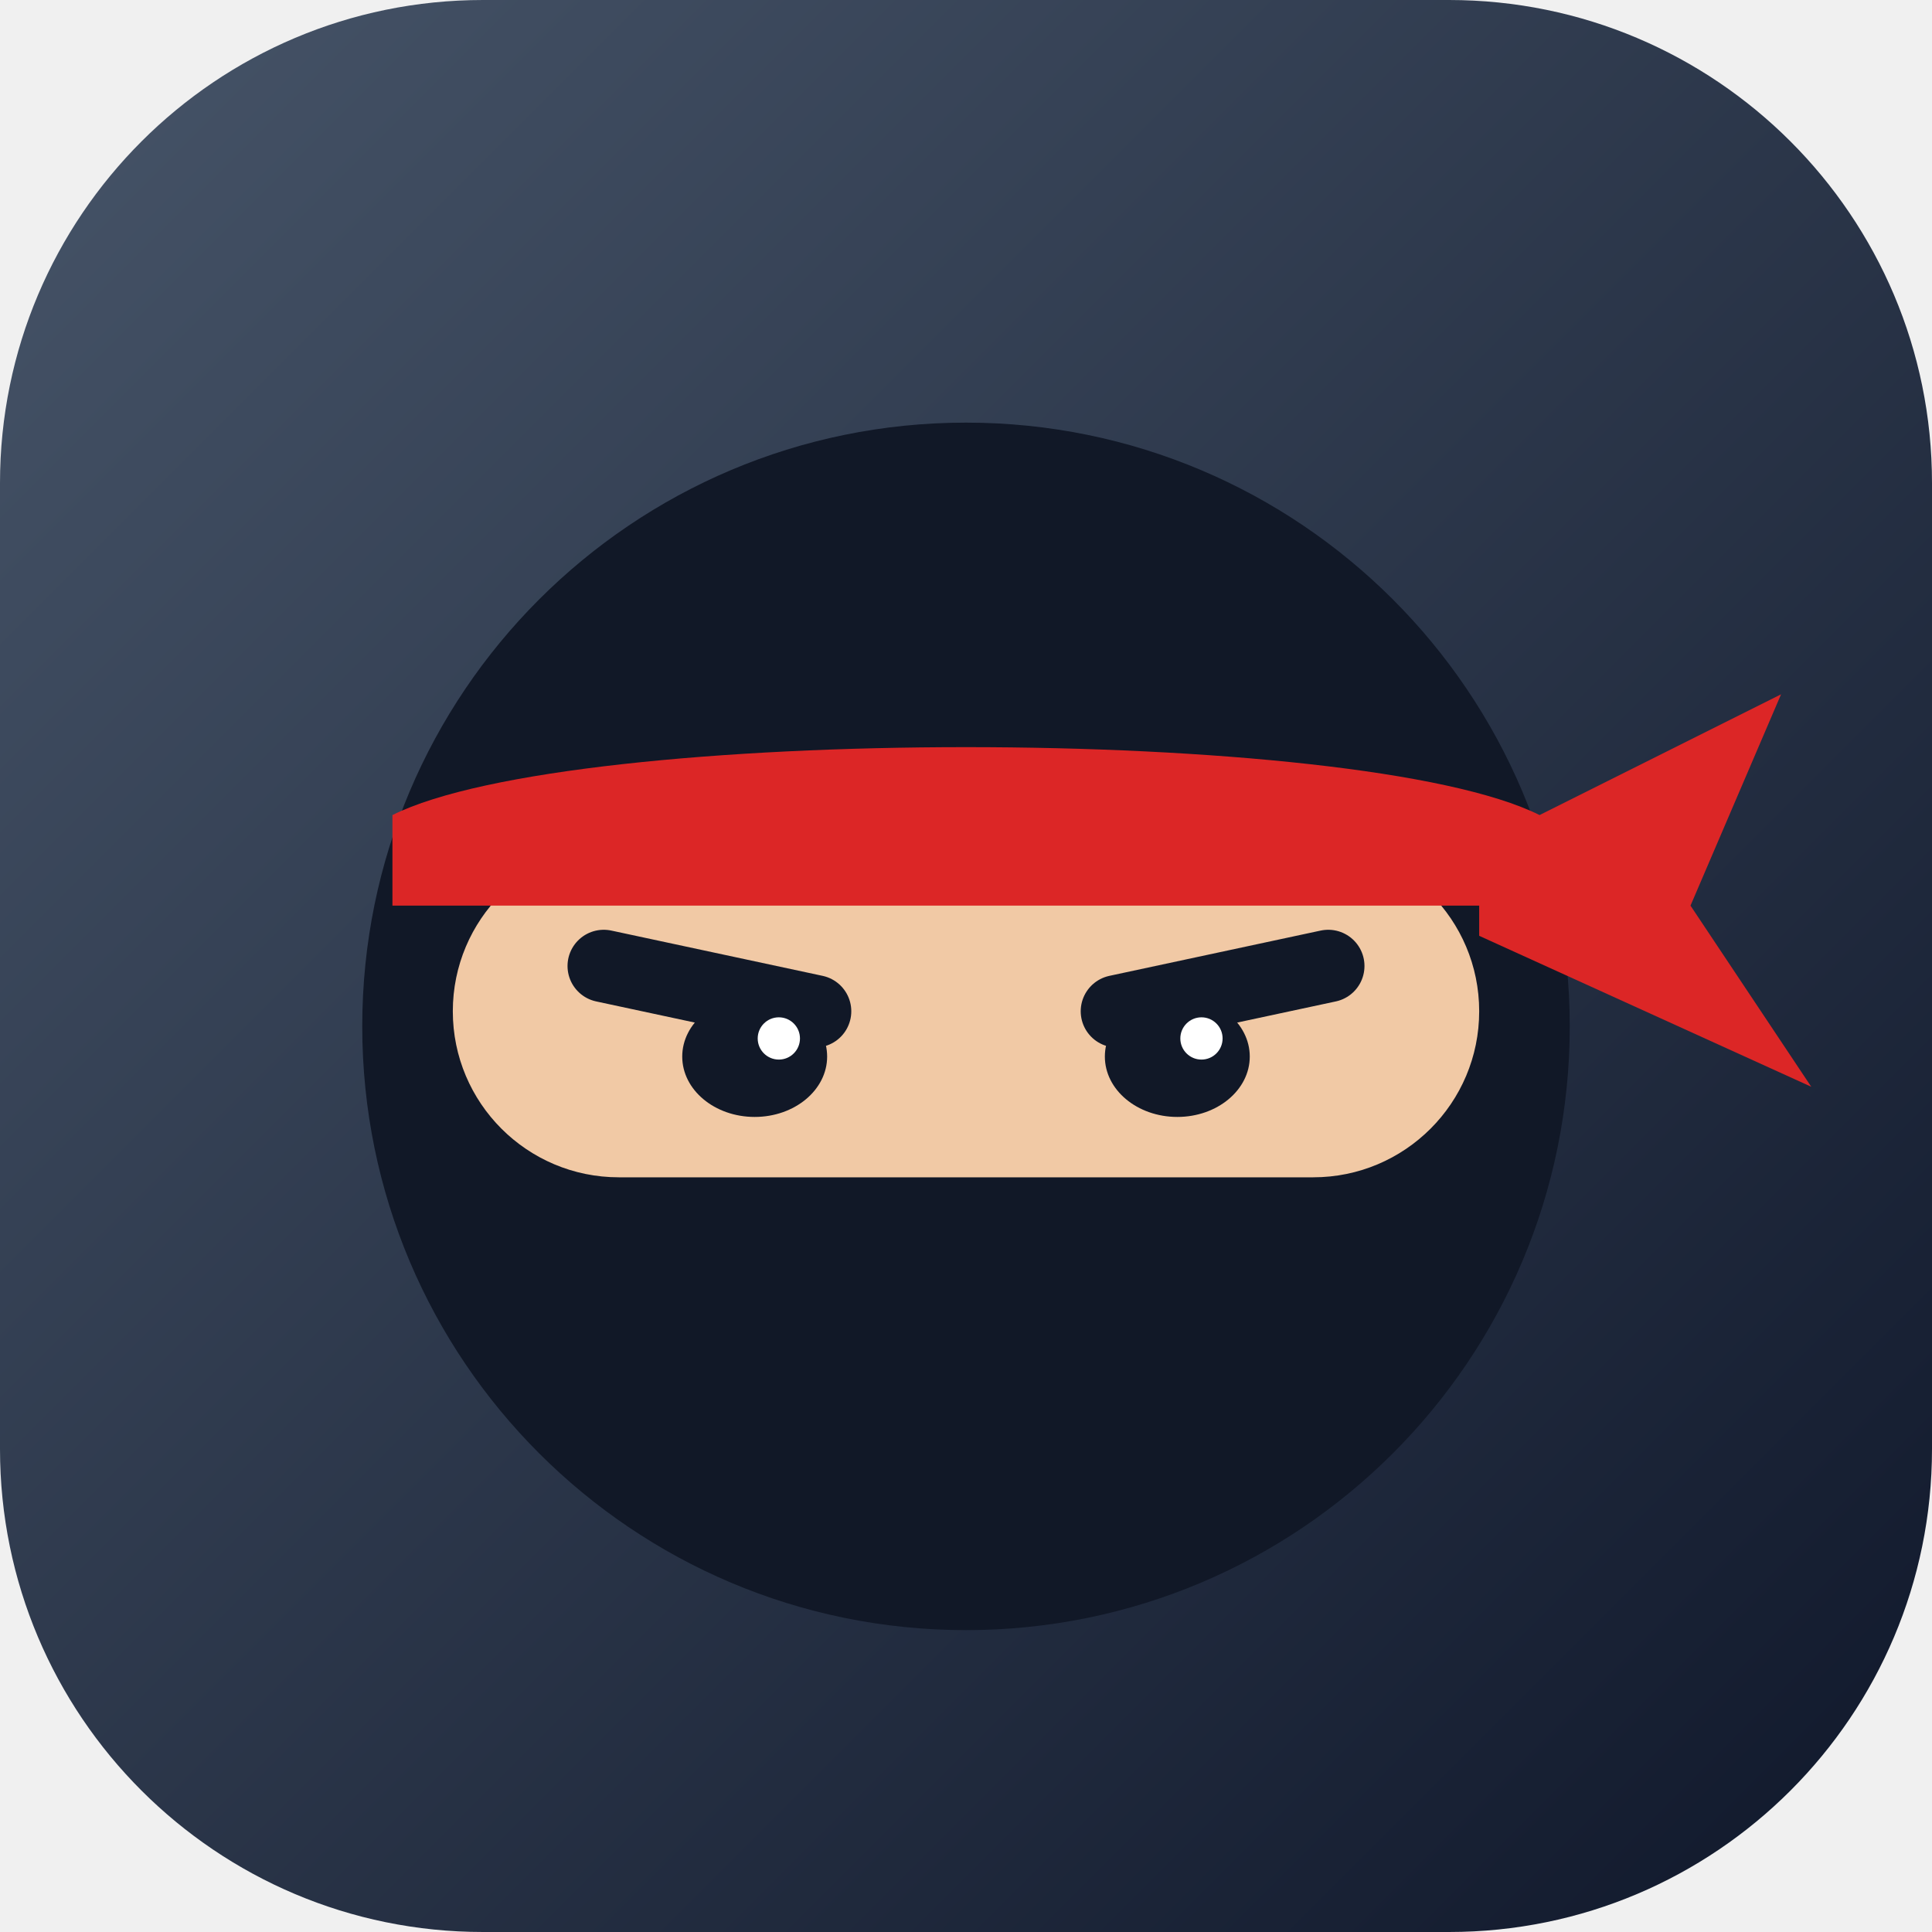
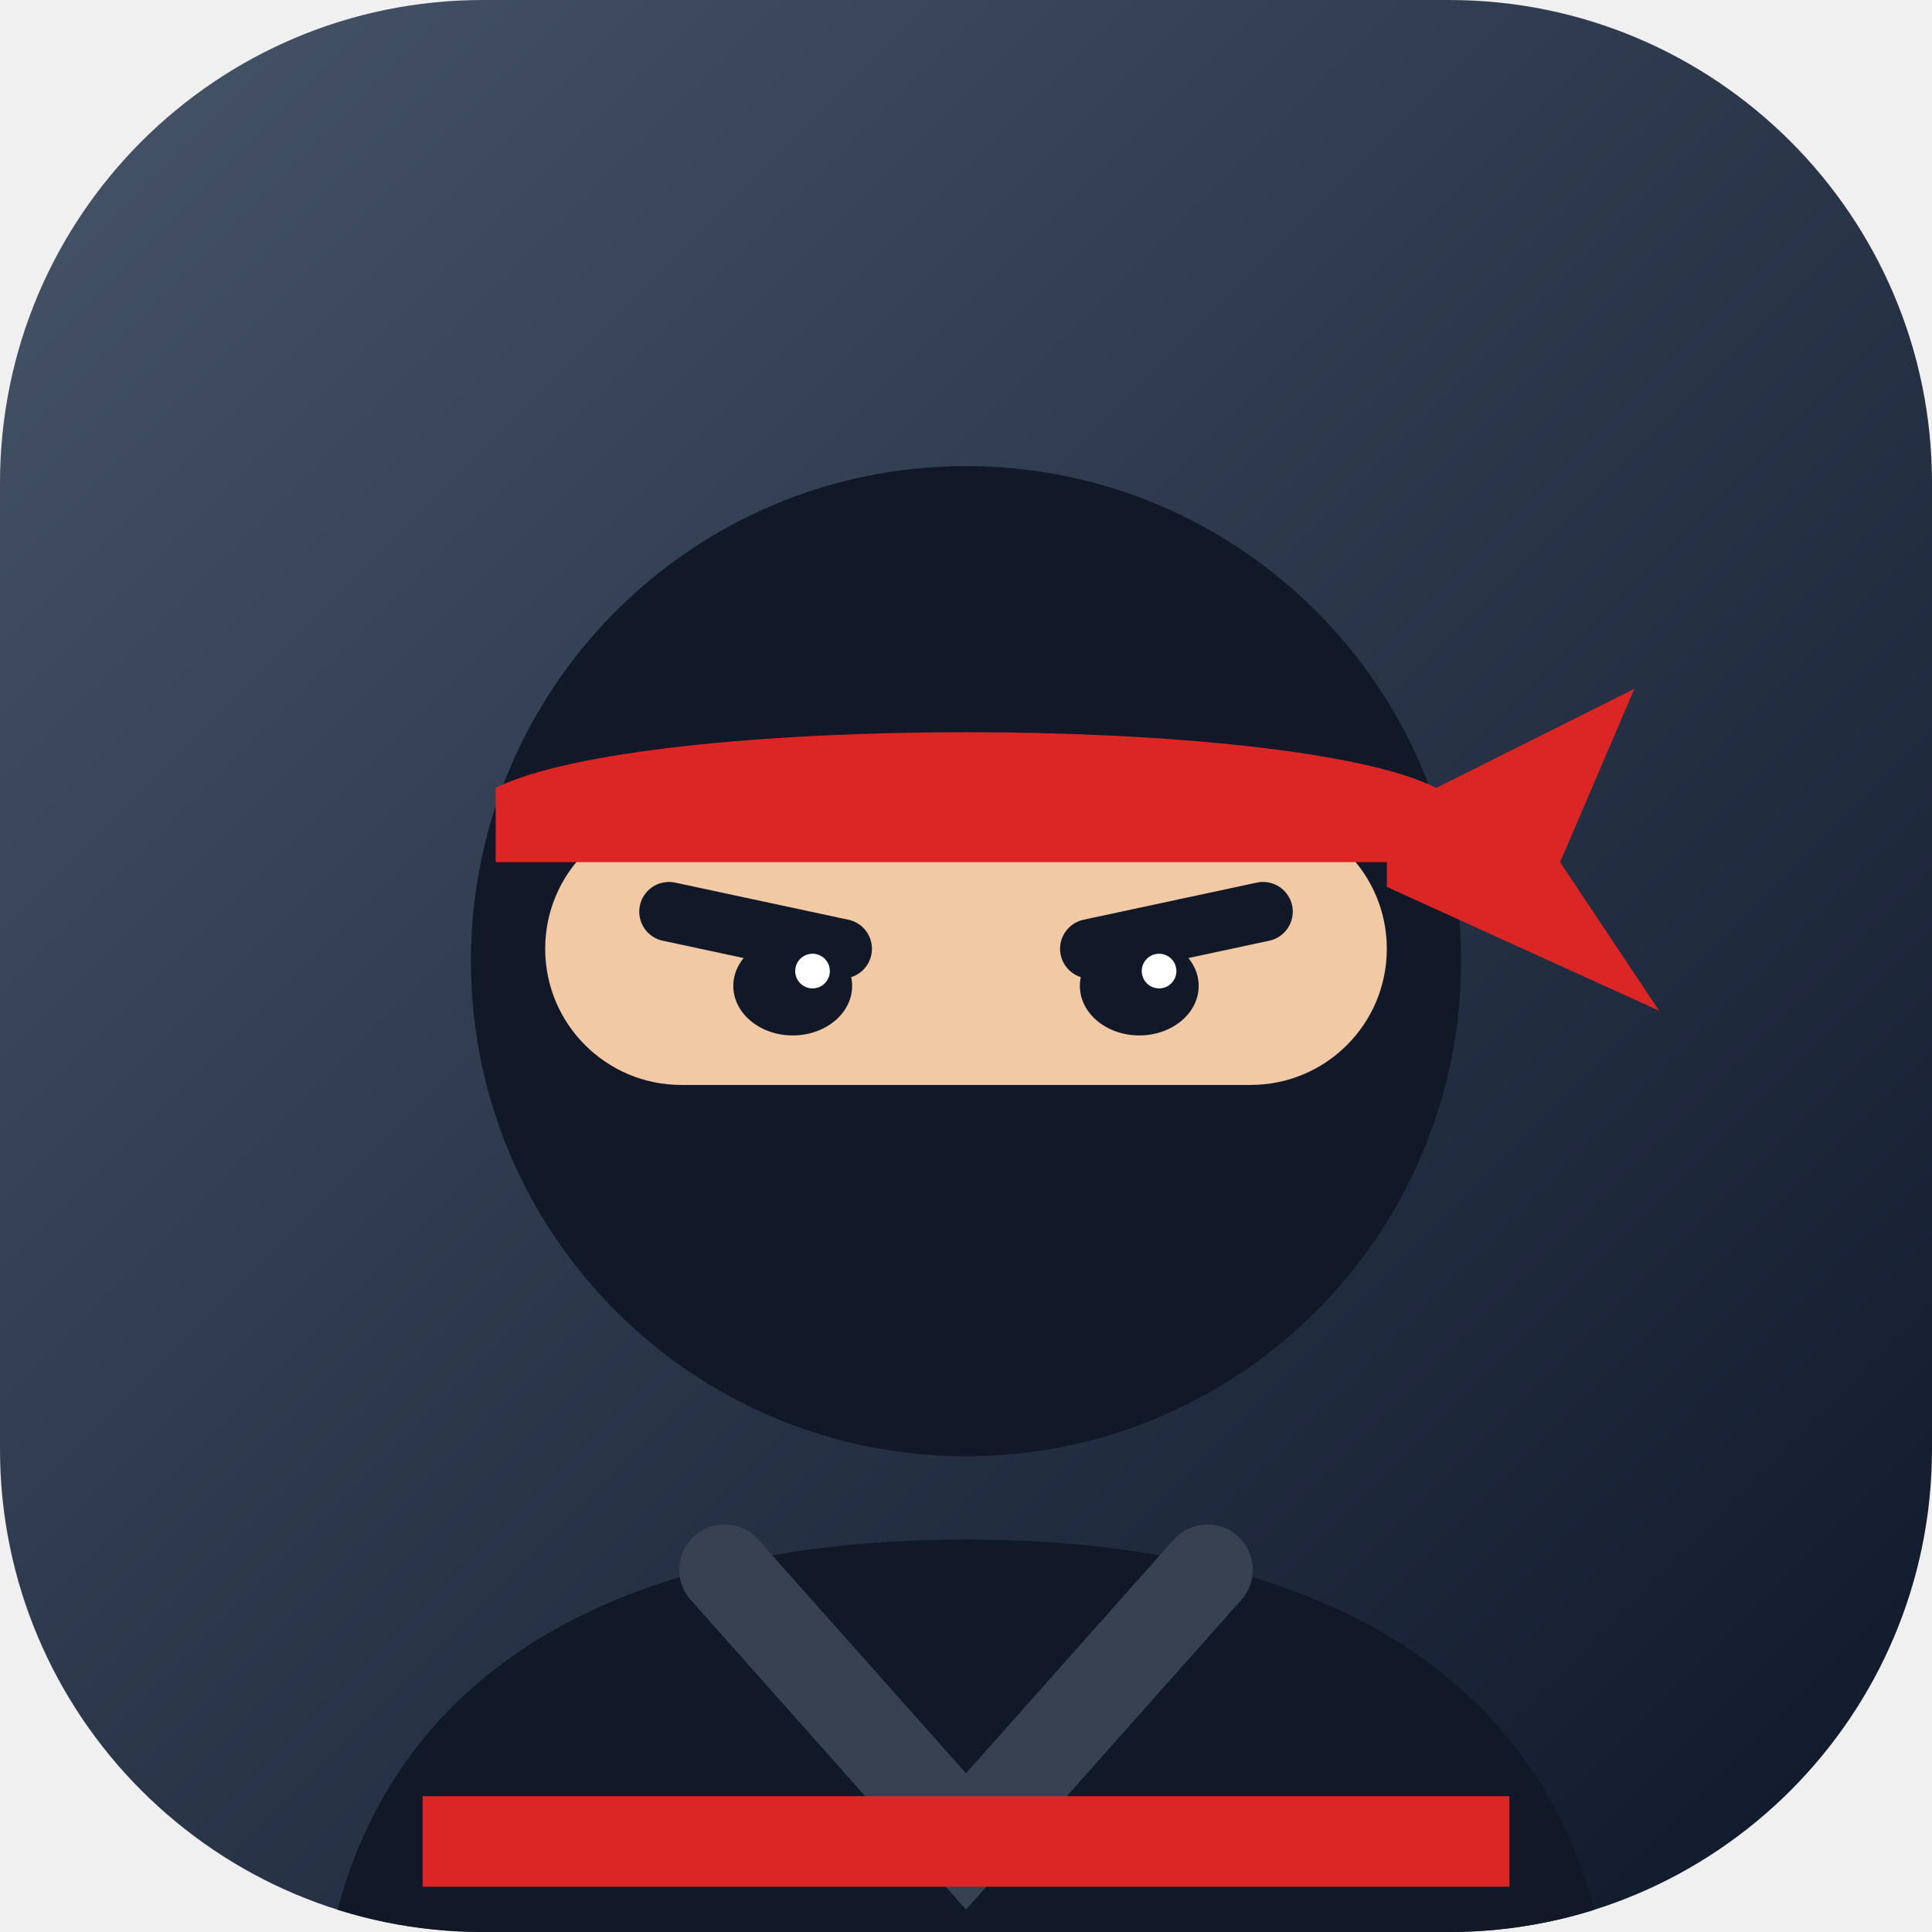
<svg xmlns="http://www.w3.org/2000/svg" viewBox="0 0 64 64" role="img" aria-label="Ninja">
  <defs>
    <linearGradient id="bg" x1="0" y1="0" x2="1" y2="1">
      <stop offset="0" stop-color="#475569" />
      <stop offset="1" stop-color="#0f172a" />
    </linearGradient>
+     <clipPath id="frame">
+       <rect width="64" height="64" rx="16" />
+     </clipPath>
  </defs>
  <rect width="64" height="64" rx="16" fill="url(#bg)" />
-   <circle cx="32" cy="34" r="20" fill="#111827" />
-   <rect x="15" y="28" width="34" height="11" rx="5.5" fill="#f1c9a5" />
-   <path d="M13 27c6-3 32-3 38 0v3H13z" fill="#dc2626" />
-   <path d="M49 28l10-5-3 7 4 6-11-5z" fill="#dc2626" />
-   <path d="M20 32l7 1.5M44 32l-7 1.5" stroke="#111827" stroke-width="2.4" stroke-linecap="round" />
-   <ellipse cx="25" cy="35" rx="2.4" ry="2" fill="#111827" />
-   <ellipse cx="39" cy="35" rx="2.4" ry="2" fill="#111827" />
-   <circle cx="25.8" cy="34.4" r=".7" fill="#fff" />
-   <circle cx="39.8" cy="34.4" r=".7" fill="#fff" />
+   <g clip-path="url(#frame)">
+     <path d="M11 64c2-9 10-13 21-13s19 4 21 13z" fill="#111827" />
+     <path d="M24 52l8 9 8-9" stroke="#374151" stroke-width="3" fill="none" stroke-linecap="round" />
+     <path d="M14 61h36" stroke="#dc2626" stroke-width="3" />
+     <g transform="translate(5.76 3.96) scale(0.82)">
+       <circle cx="32" cy="34" r="20" fill="#111827" />
+       <rect x="15" y="28" width="34" height="11" rx="5.5" fill="#f1c9a5" />
+       <path d="M13 27c6-3 32-3 38 0v3H13z" fill="#dc2626" />
+       <path d="M49 28l10-5-3 7 4 6-11-5z" fill="#dc2626" />
+       <path d="M20 32l7 1.5M44 32l-7 1.5" stroke="#111827" stroke-width="2.4" stroke-linecap="round" />
+       <ellipse cx="25" cy="35" rx="2.4" ry="2" fill="#111827" />
+       <ellipse cx="39" cy="35" rx="2.4" ry="2" fill="#111827" />
+       <circle cx="25.8" cy="34.4" r=".7" fill="#fff" />
+       <circle cx="39.8" cy="34.4" r=".7" fill="#fff" />
+     </g>
+   </g>
</svg>
